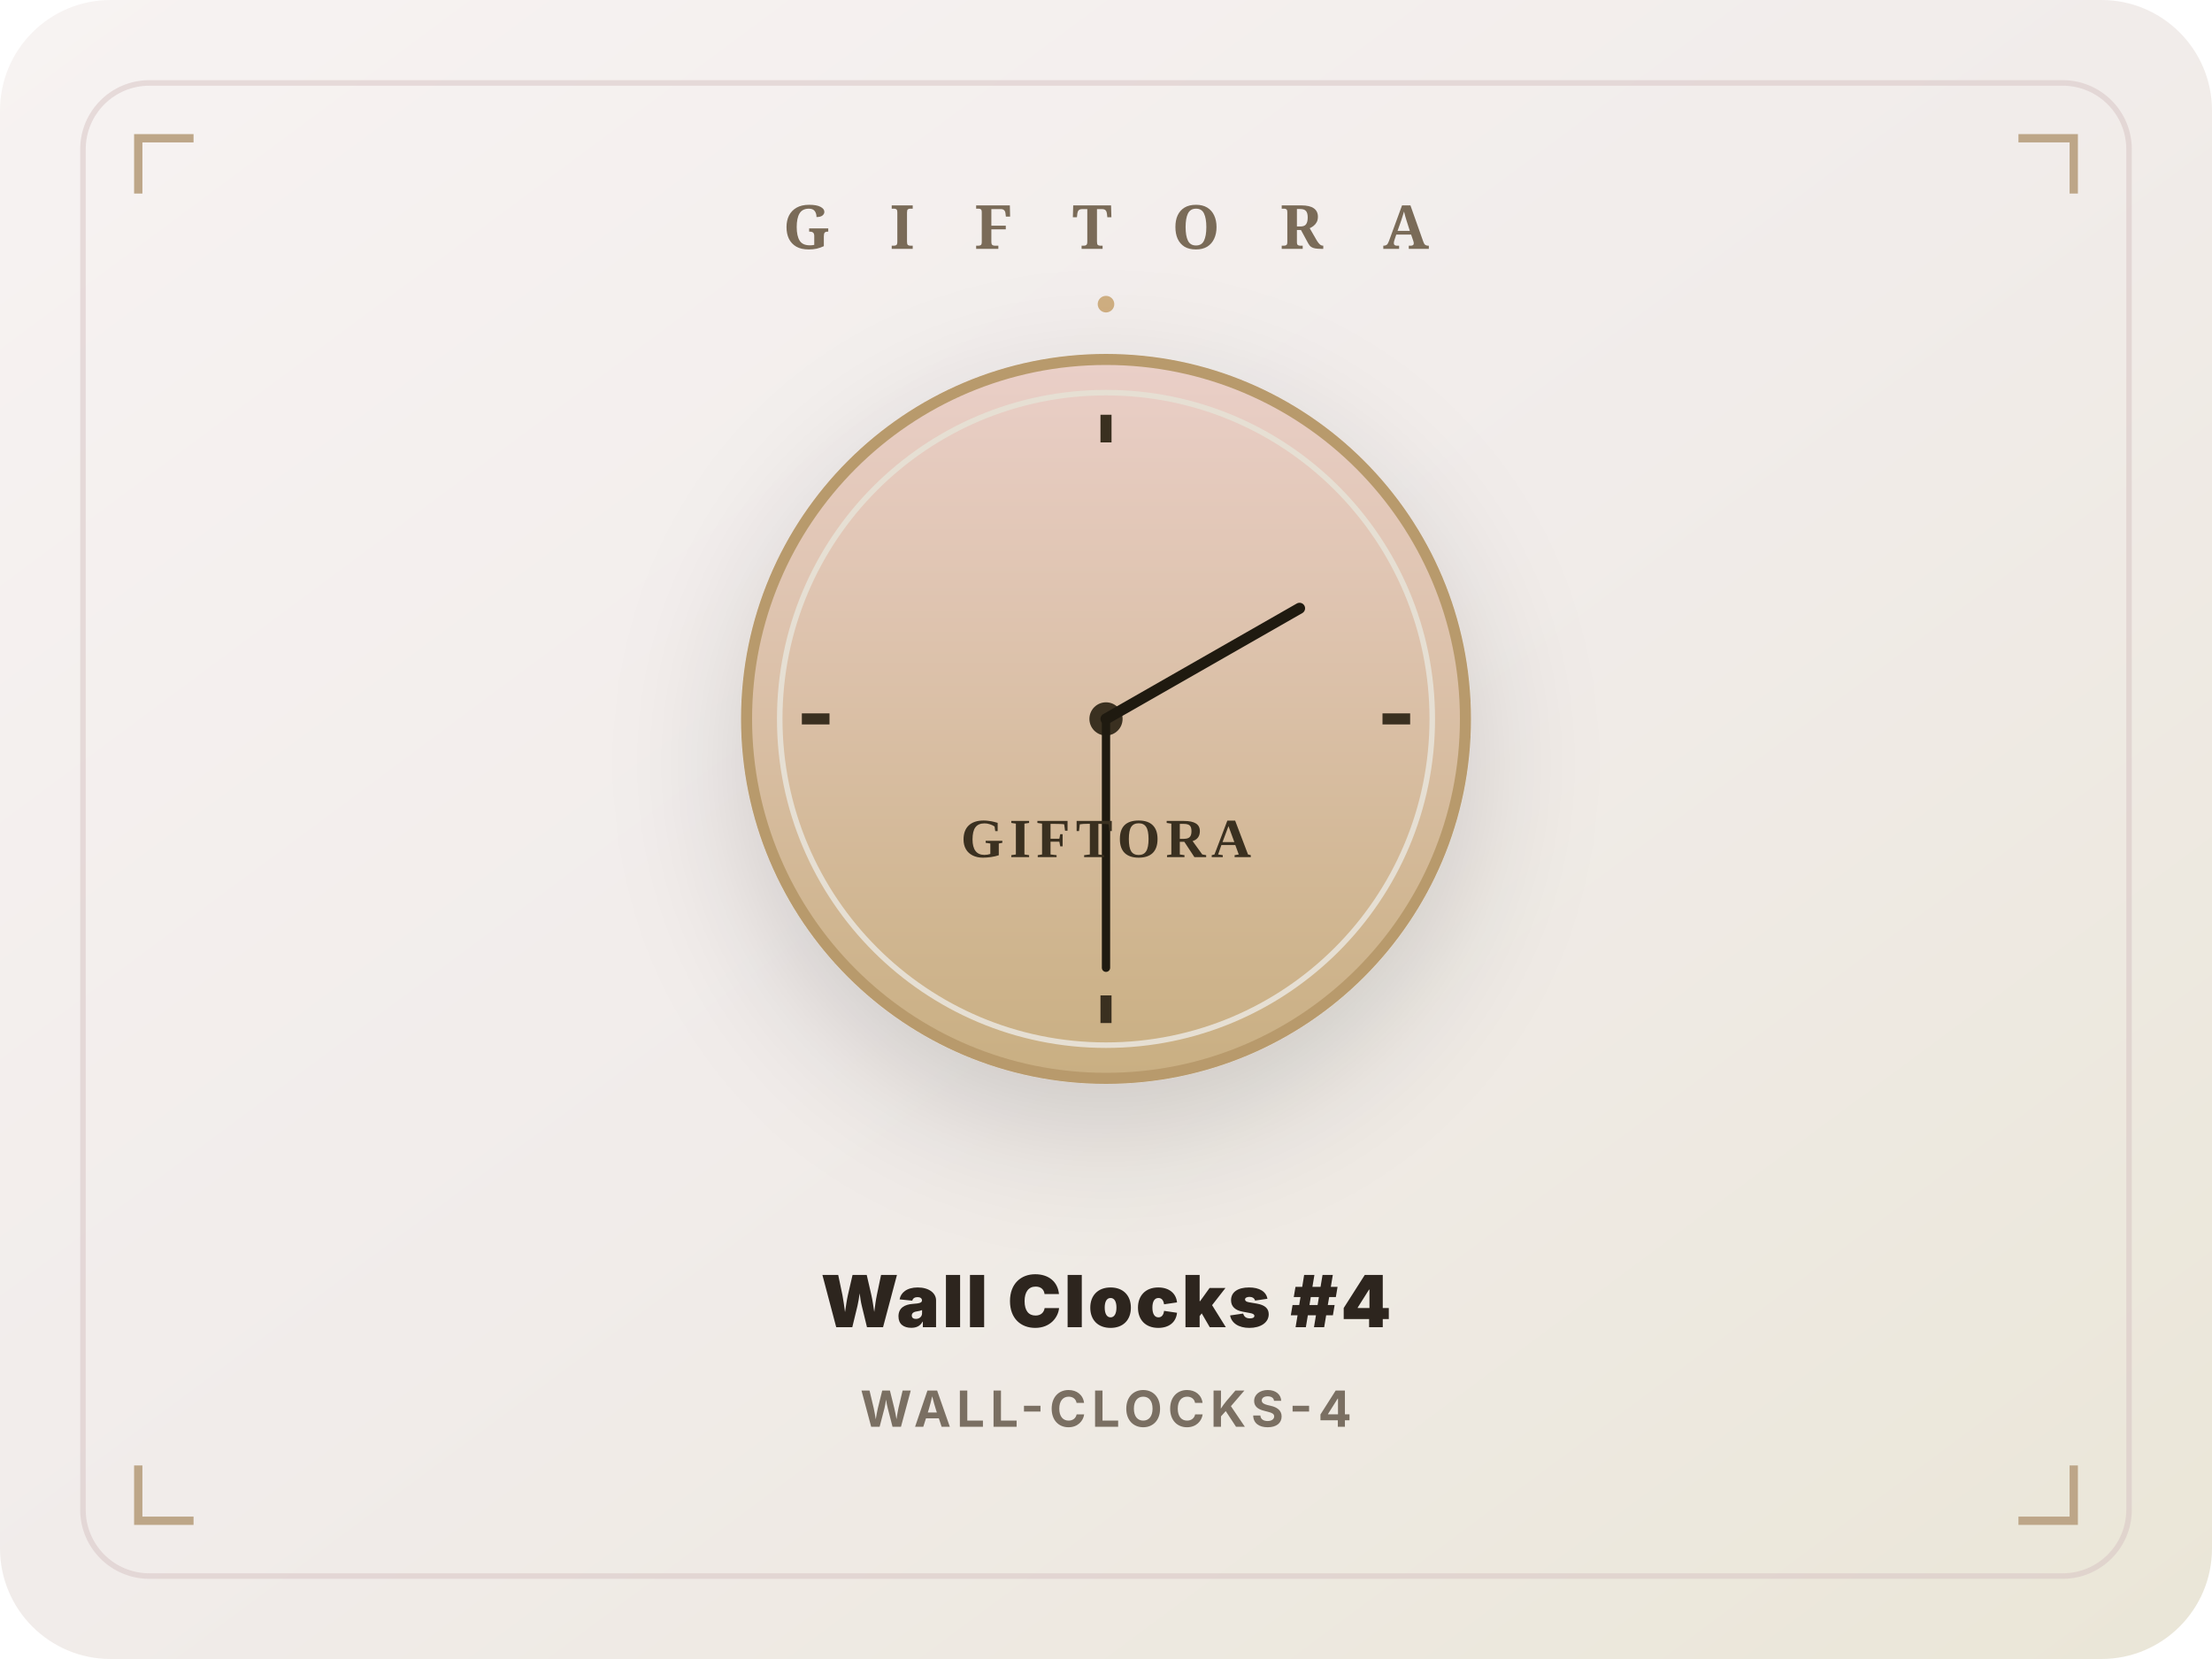
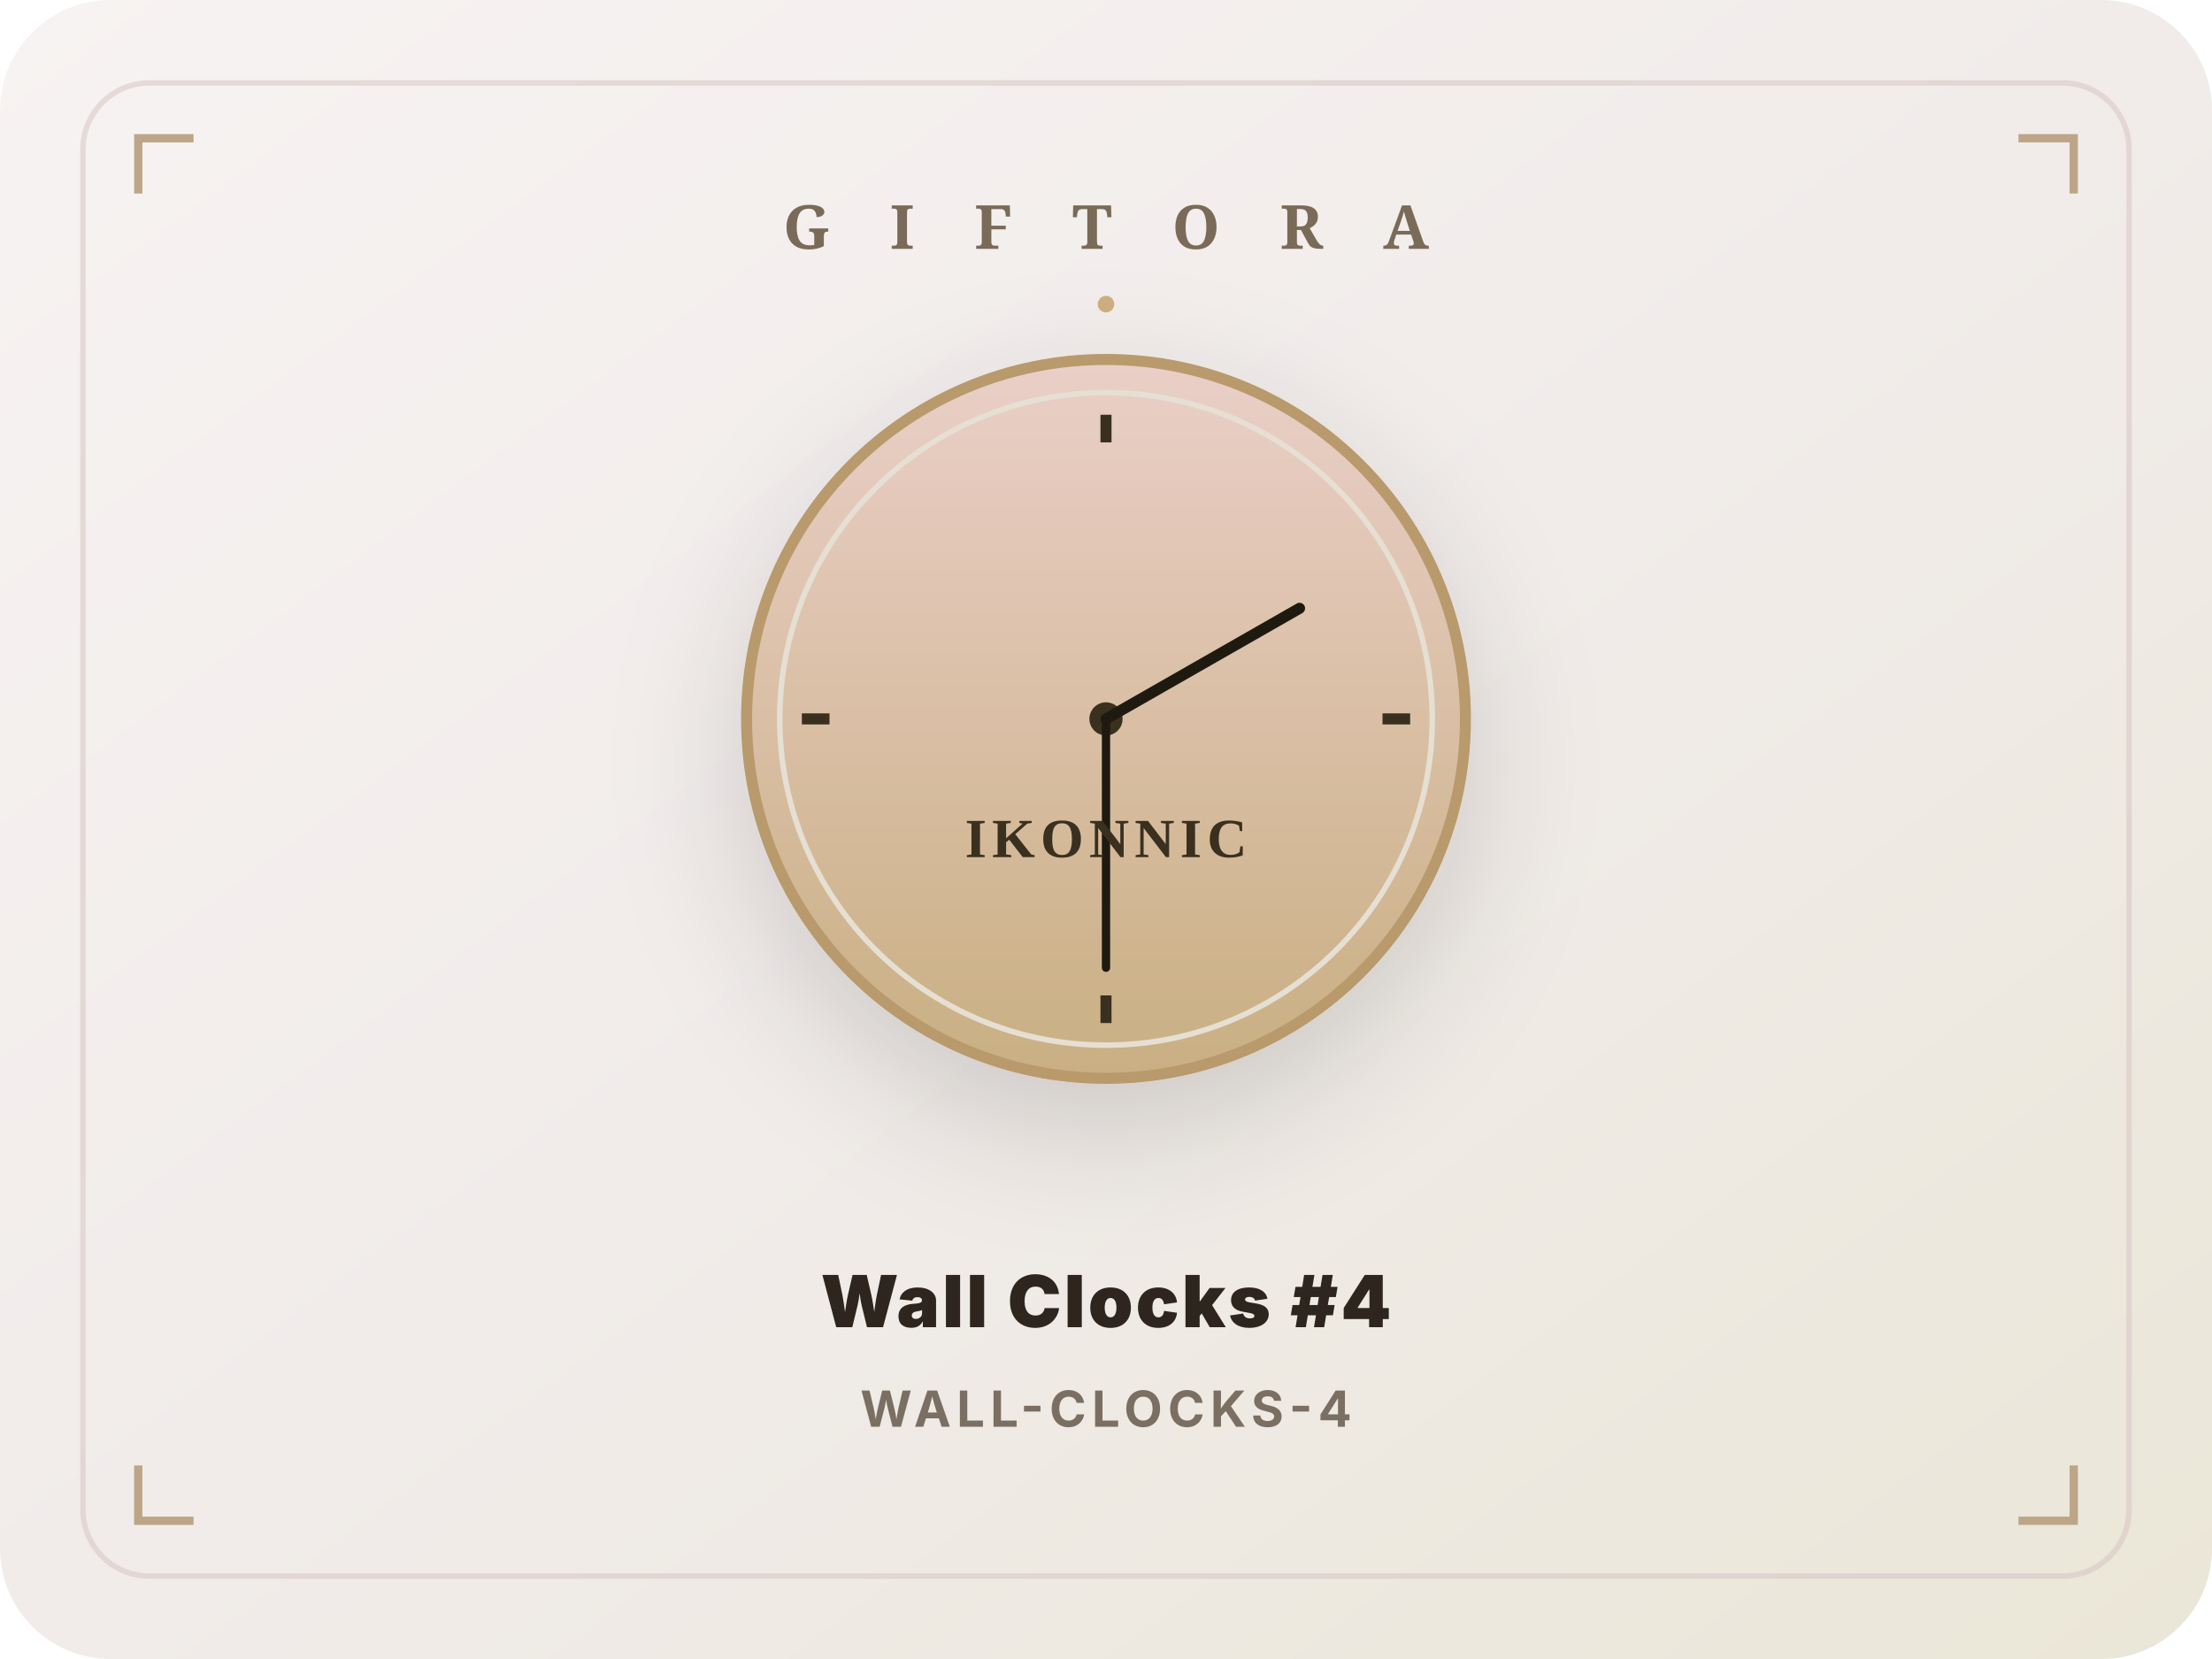
<svg xmlns="http://www.w3.org/2000/svg" viewBox="0 0 400 300" width="100%" height="100%">
  <defs>
    <linearGradient id="grad_wall-clocks_3" x1="0%" y1="0%" x2="100%" y2="100%">
      <stop offset="0%" stop-color="hsl(3, 25%, 96%)" />
      <stop offset="50%" stop-color="hsl(23, 20%, 93%)" />
      <stop offset="100%" stop-color="hsl(48, 30%, 88%)" />
    </linearGradient>
    <linearGradient id="mock_grad_wall-clocks_3" x1="0%" y1="0%" x2="0%" y2="100%">
      <stop offset="0%" stop-color="hsl(13, 45%, 85%)" />
      <stop offset="100%" stop-color="hsl(38, 40%, 65%)" />
    </linearGradient>
    <linearGradient id="stud_grad" x1="0%" y1="0%" x2="100%" y2="100%">
      <stop offset="0%" stop-color="#ffffff" />
      <stop offset="40%" stop-color="#d4af37" />
      <stop offset="100%" stop-color="#aa7c11" />
    </linearGradient>
  </defs>
  <rect width="400" height="300" rx="20" fill="url(#grad_wall-clocks_3)" />
  <rect x="15" y="15" width="370" height="270" rx="12" fill="none" stroke="hsl(3, 20%, 80%)" stroke-width="1" stroke-opacity="0.5" />
  <text x="200" y="45" font-family="'Georgia', serif" font-size="11" font-weight="900" fill="#7a6b58" text-anchor="middle" letter-spacing="4">G I F T O R A</text>
  <circle cx="200" cy="55" r="1.5" fill="#cfae81" />
  <circle cx="200" cy="130" r="65" fill="url(#mock_grad_wall-clocks_3)" stroke="#b89a6c" stroke-width="2" filter="drop-shadow(0px 8px 12px rgba(0,0,0,0.15))" />
  <circle cx="200" cy="130" r="59" fill="none" stroke="#e6dfd3" stroke-width="1" />
  <circle cx="200" cy="130" r="3" fill="#3a3020" />
  <line x1="200" y1="75" x2="200" y2="80" stroke="#3a3020" stroke-width="2" />
  <line x1="200" y1="180" x2="200" y2="185" stroke="#3a3020" stroke-width="2" />
  <line x1="145" y1="130" x2="150" y2="130" stroke="#3a3020" stroke-width="2" />
  <line x1="250" y1="130" x2="255" y2="130" stroke="#3a3020" stroke-width="2" />
  <line x1="200" y1="130" x2="235" y2="110" stroke="#1f1a10" stroke-width="2" stroke-linecap="round" />
  <line x1="200" y1="130" x2="200" y2="175" stroke="#1f1a10" stroke-width="1.5" stroke-linecap="round" />
-   <text x="200" y="155" font-family="'Times New Roman', serif" font-size="10" font-weight="bold" fill="#3a3020" text-anchor="middle" letter-spacing="1">GIFTORA</text>
+   <text x="200" y="155" font-family="'Times New Roman', serif" font-size="10" font-weight="bold" fill="#3a3020" text-anchor="middle" letter-spacing="1">IKONNIC</text>
  <text x="200" y="240" font-family="'Inter', sans-serif" font-size="13" font-weight="900" fill="#2d251e" text-anchor="middle" letter-spacing="0.5">Wall Clocks #4</text>
  <text x="200" y="258" font-family="'Inter', sans-serif" font-size="9" font-weight="bold" fill="#7a6f62" text-anchor="middle" letter-spacing="1">WALL-CLOCKS-4</text>
  <path d="M 25 35 L 25 25 L 35 25" fill="none" stroke="#bda688" stroke-width="1.5" />
  <path d="M 375 35 L 375 25 L 365 25" fill="none" stroke="#bda688" stroke-width="1.5" />
  <path d="M 25 265 L 25 275 L 35 275" fill="none" stroke="#bda688" stroke-width="1.5" />
  <path d="M 375 265 L 375 275 L 365 275" fill="none" stroke="#bda688" stroke-width="1.5" />
</svg>
